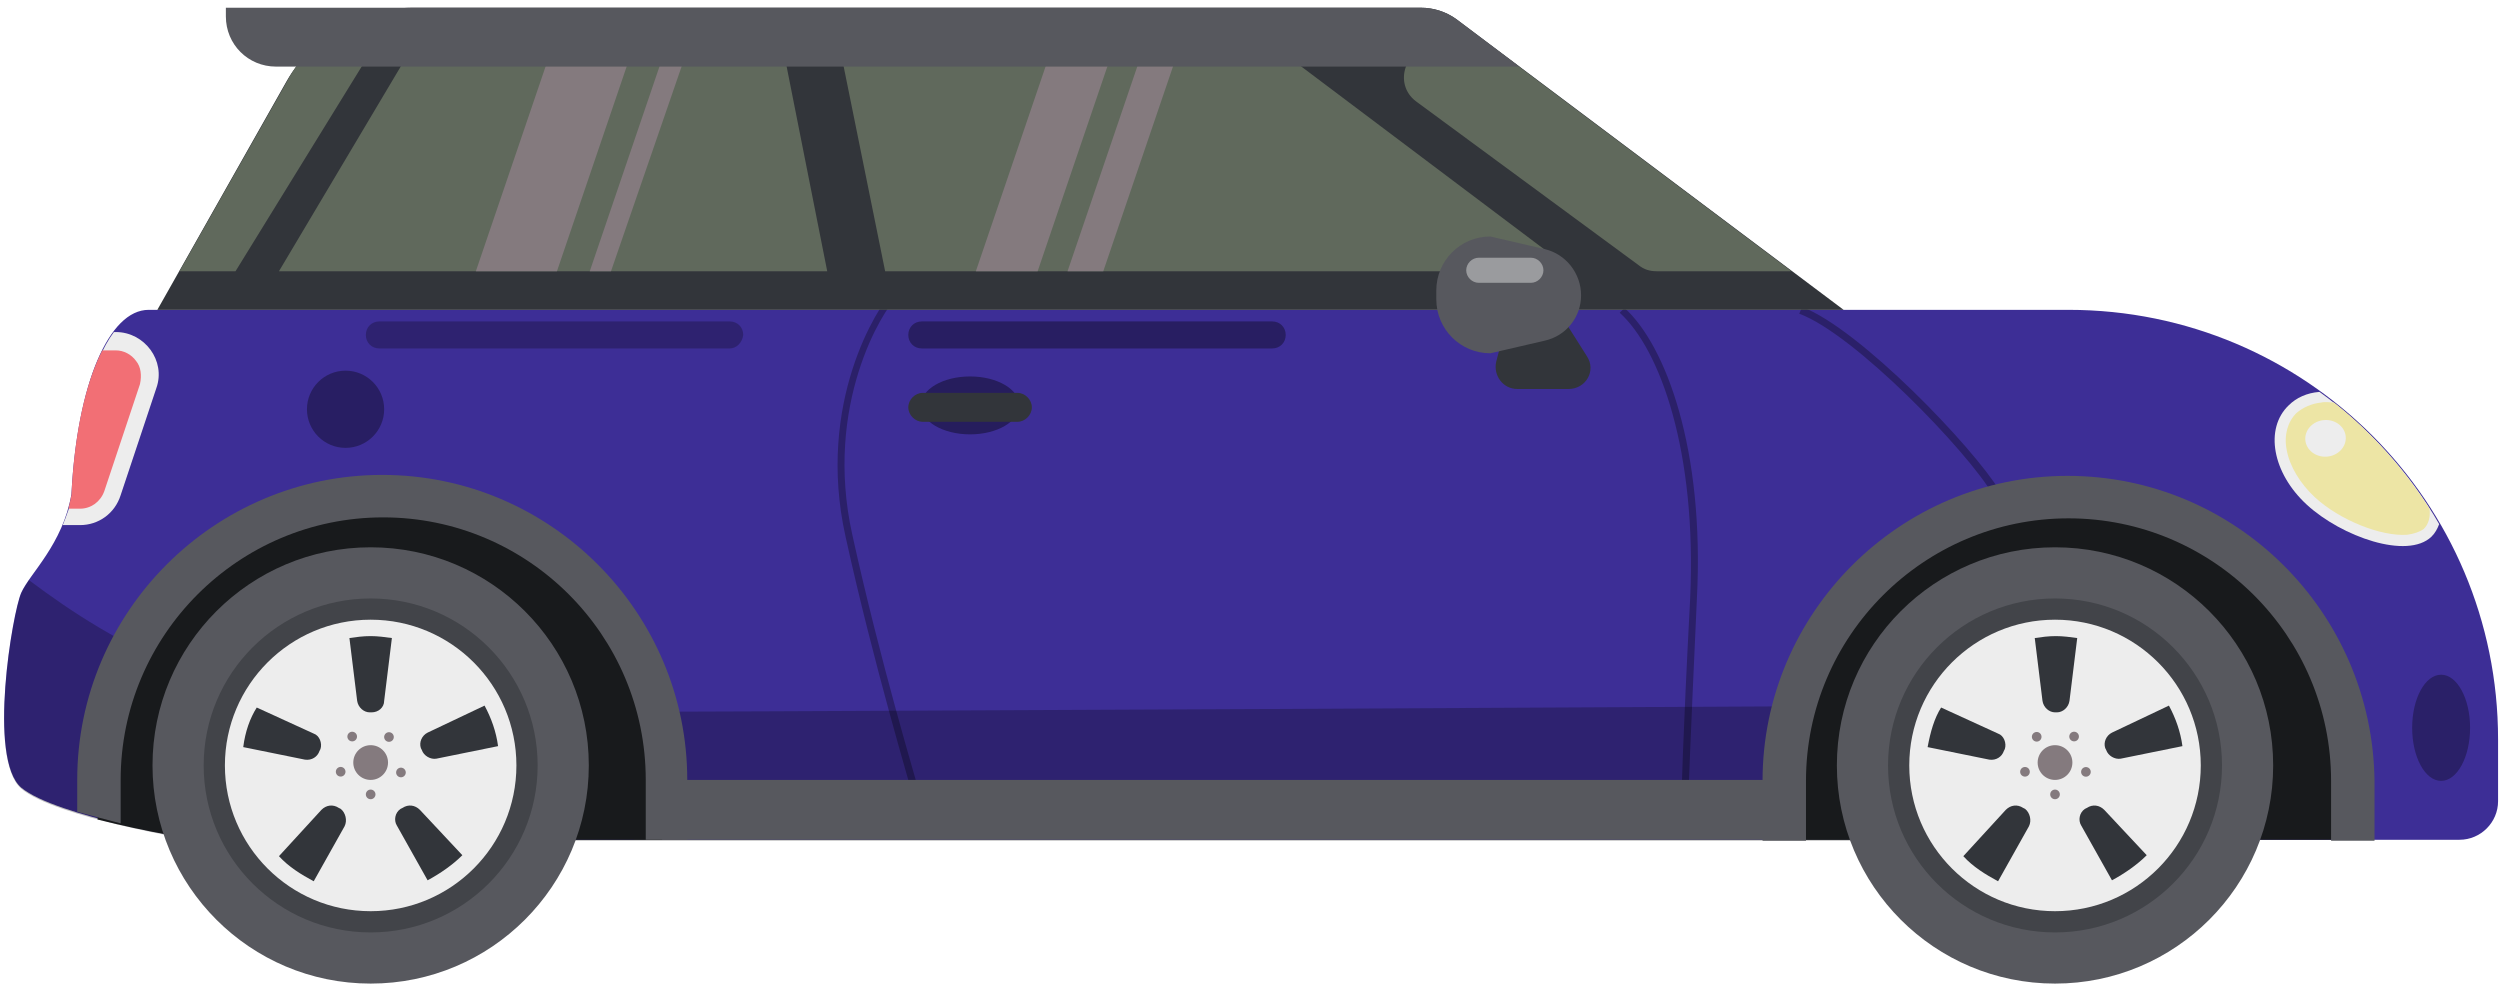
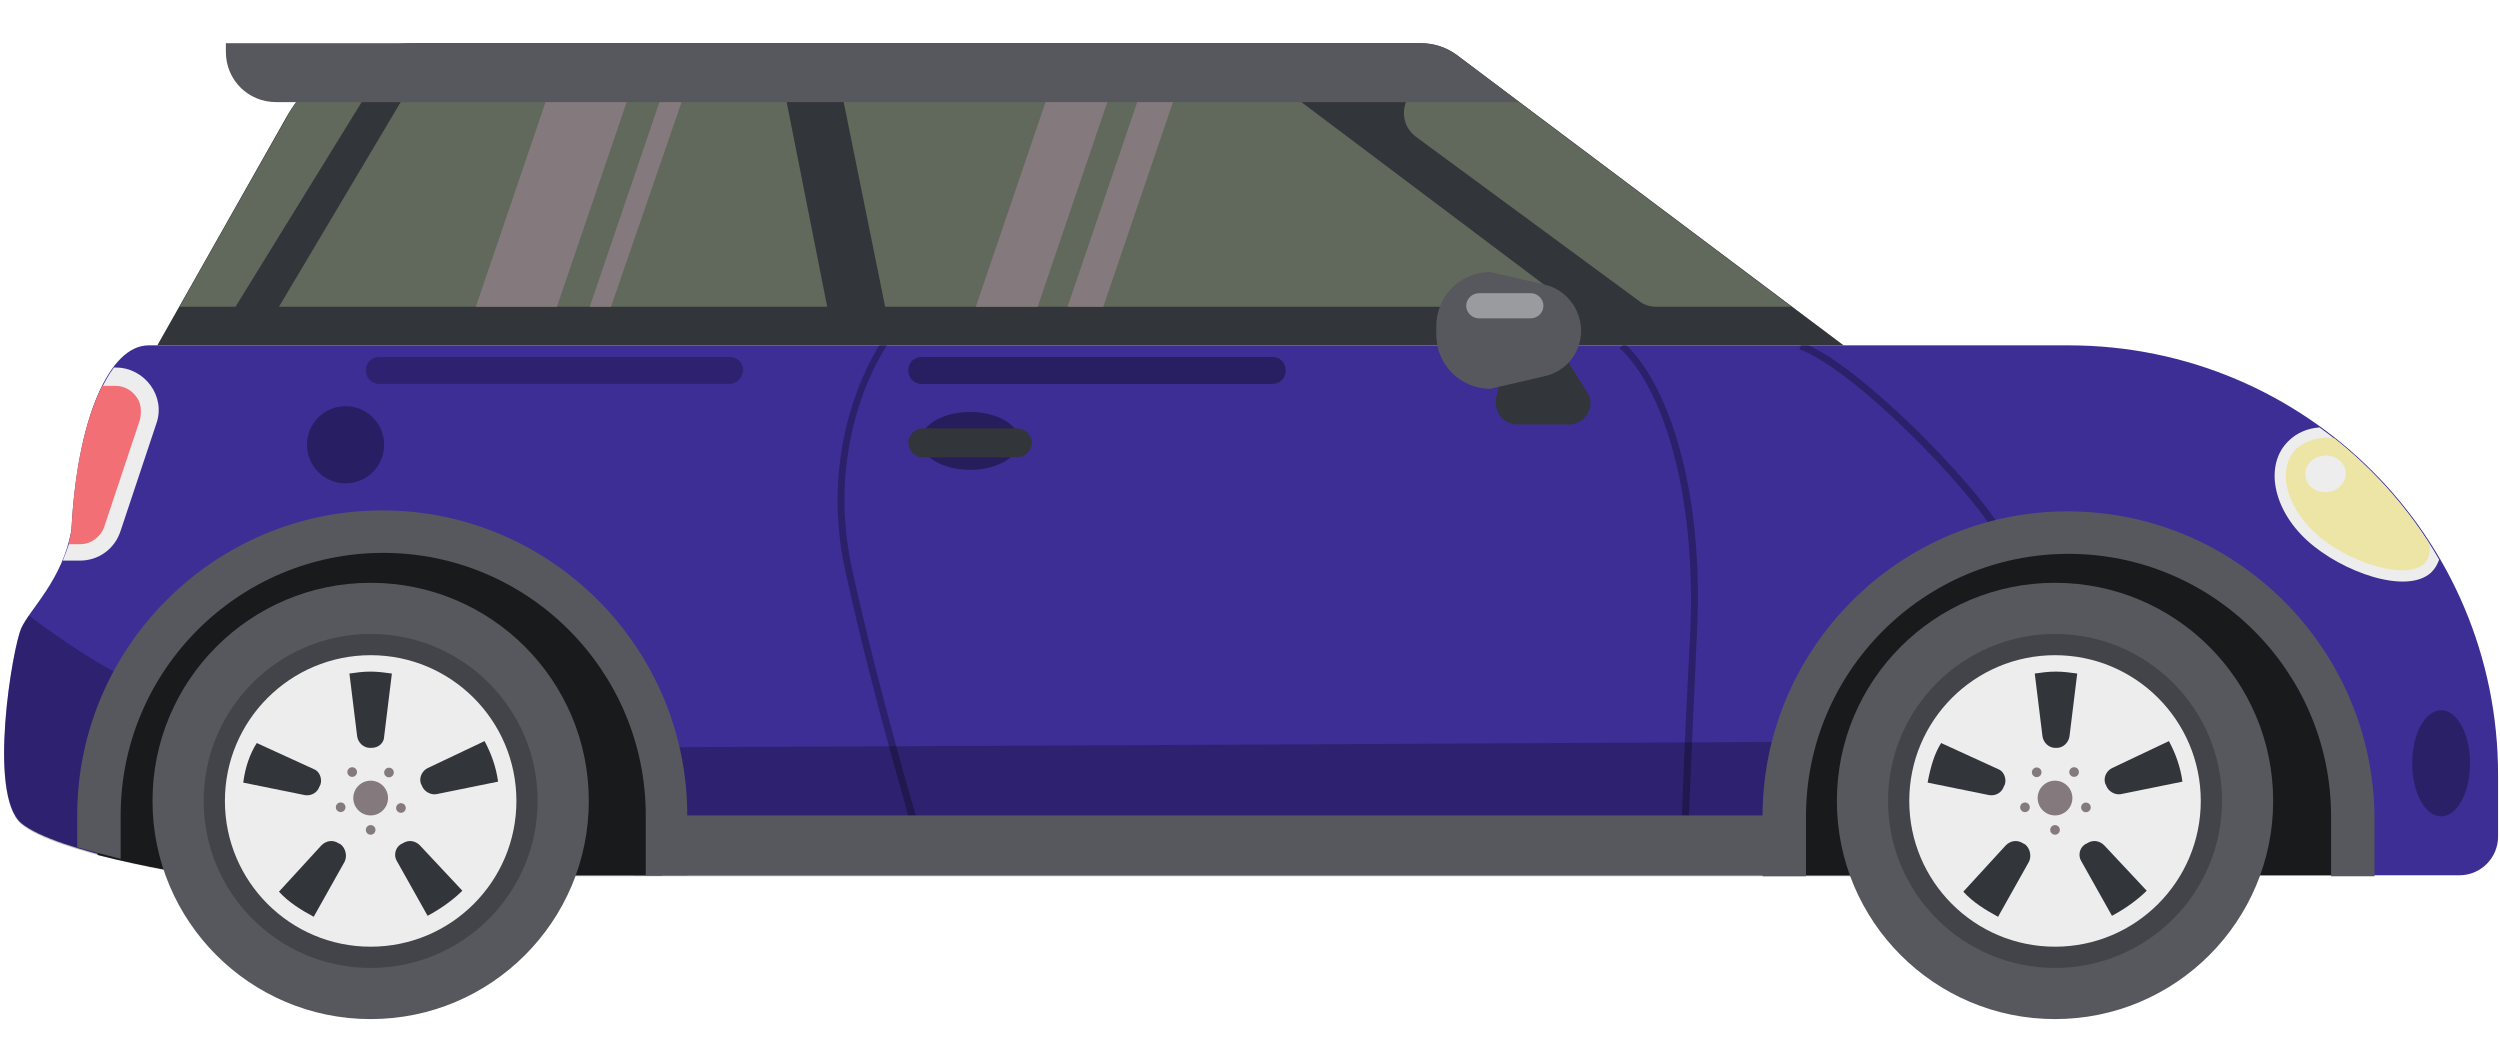
- <svg xmlns="http://www.w3.org/2000/svg" width="259" height="102" viewBox="0 0 259 102" fill="none">
+ <svg xmlns="http://www.w3.org/2000/svg" width="45" height="19" viewBox="0 0 259 102" fill="none">
  <path d="M20.4 87H254.8C257 87 258.8 85.2 258.8 83V76.6C258.8 52 238.9 32.1 214.3 32.1H15.4C11.3 32.1 8 39.7 7.4 51.2C6.5 56.4 3.1 59.4 2.2 61.4C1.3 63.4 -1.3 78.6 2.2 81.6C5.8 84.6 20.4 87 20.4 87Z" fill="#3D2E96" />
  <path d="M199.1 73.1C199.1 73.1 71.2 73.8 44.4 73.8C23.8 73.8 11.8 66.7 3 60.1C2.7 60.6 2.4 61 2.2 61.5C1.3 63.5 -1.3 78.7 2.2 81.7C5.7 84.7 20.4 87.1 20.4 87.1H206.5L199.1 73.1Z" fill="black" fill-opacity="0.25" />
  <path d="M174.9 82.8H174.2C174.2 82.7 174.3 77.2 175.1 62C175.8 46.8 172 36.2 167.8 32.4L168.3 31.9C172.6 35.8 176.6 46.6 175.8 62C175.1 77.2 174.9 82.8 174.9 82.8ZM95.1 81.6C95.1 81.5 91.2 68.6 88.3 55.4C85.3 41.9 91.5 32.1 92.9 30.8L92.4 30.3C91 31.7 84.5 41.7 87.6 55.6C90.5 68.8 94.4 81.7 94.4 81.9L95.1 81.6ZM207.2 50.9C204.4 46.3 192.7 34.1 186.7 31.8L186.4 32.5C192.1 34.6 203.8 46.7 206.5 51.3L207.2 50.9Z" fill="black" fill-opacity="0.3" />
  <path d="M191 32.1L150.9 2C149.8 1.2 148.5 0.8 147.2 0.8H42.8C37.4 0.8 32.4 3.7 29.7 8.4L16.3 32.1H191Z" fill="#32353A" />
  <path d="M203.4 80.8H65.7V87H203.4V80.8Z" fill="#57585E" />
  <path d="M242.9 79L238.5 64.2L231.8 56.1L222.5 51.1H209.8L199.7 54.5L191 60.8L185.6 73.1L184.3 83.4L185.1 87H243.6L242.9 79Z" fill="#181A1C" />
  <path d="M20.4 87H68.6V79C68.6 79 66.4 65.9 65.6 66C64.9 66.1 57.3 56.8 57.3 56.8L47.5 51.1L35.2 52.6H28.5L21 57.5L15.7 64.2L11.3 71.2L10.7 79L10.1 84.9C15.2 86.2 20.4 87 20.4 87Z" fill="#181A1C" />
  <path d="M38.4 101.9C50.881 101.9 61 91.782 61 79.3C61 66.818 50.881 56.7 38.4 56.7C25.918 56.7 15.8 66.818 15.8 79.3C15.8 91.782 25.918 101.9 38.4 101.9Z" fill="#57585E" />
  <path d="M38.4 96.6C47.954 96.6 55.7 88.855 55.7 79.3C55.7 69.746 47.954 62 38.4 62C28.845 62 21.1 69.746 21.1 79.3C21.1 88.855 28.845 96.6 38.4 96.6Z" fill="#424449" />
  <path d="M38.4 94.4C46.739 94.4 53.5 87.639 53.5 79.3C53.5 70.96 46.739 64.2 38.4 64.2C30.06 64.2 23.3 70.96 23.3 79.3C23.3 87.639 30.06 94.4 38.4 94.4Z" fill="#EDEDED" />
  <path d="M35.3 83.8L35.1 83.7C34.5 83.3 33.8 83.4 33.3 83.9L28.9 88.7C29.9 89.8 31.2 90.6 32.5 91.3L35.7 85.6C36 85 35.8 84.2 35.3 83.8Z" fill="#32353A" />
  <path d="M43.5 83.9C43 83.4 42.3 83.3 41.7 83.7L41.5 83.8C40.9 84.2 40.8 85 41.1 85.5L44.3 91.2C45.6 90.5 46.9 89.6 47.9 88.6L43.5 83.9Z" fill="#32353A" />
  <path d="M25.2 77.4L31.6 78.7C32.3 78.8 32.9 78.4 33.1 77.8L33.2 77.6C33.4 77 33.1 76.2 32.5 76L26.6 73.3C25.9 74.4 25.4 75.8 25.2 77.4Z" fill="#32353A" />
  <path d="M39.8 72.6L40.6 66.1C39.9 66 39.1 65.9 38.4 65.9C37.6 65.9 36.9 66 36.2 66.1L37 72.6C37.1 73.3 37.7 73.8 38.3 73.8H38.5C39.2 73.8 39.8 73.3 39.8 72.6Z" fill="#32353A" />
  <path d="M44.3 75.9C43.7 76.2 43.4 76.9 43.6 77.5L43.7 77.7C43.9 78.3 44.6 78.7 45.2 78.6L51.6 77.3C51.4 75.8 50.9 74.4 50.2 73.1L44.3 75.9Z" fill="#32353A" />
  <path d="M38.4 80.8C39.394 80.8 40.2 79.994 40.2 79C40.2 78.006 39.394 77.2 38.4 77.2C37.406 77.2 36.6 78.006 36.6 79C36.6 79.994 37.406 80.8 38.4 80.8Z" fill="#847A7E" />
  <path d="M38.4 82.8C38.676 82.8 38.9 82.576 38.9 82.3C38.9 82.024 38.676 81.8 38.4 81.8C38.124 81.8 37.9 82.024 37.9 82.3C37.9 82.576 38.124 82.8 38.4 82.8Z" fill="#847A7E" />
  <path d="M35.448 80.428C35.71 80.343 35.854 80.061 35.769 79.798C35.683 79.536 35.401 79.392 35.139 79.477C34.876 79.563 34.732 79.845 34.818 80.108C34.903 80.37 35.185 80.514 35.448 80.428Z" fill="#847A7E" />
  <path d="M36.781 76.713C37.005 76.551 37.054 76.238 36.892 76.015C36.73 75.791 36.417 75.742 36.194 75.904C35.97 76.066 35.921 76.379 36.083 76.602C36.245 76.826 36.558 76.875 36.781 76.713Z" fill="#847A7E" />
  <path d="M40.703 76.649C40.865 76.426 40.816 76.113 40.592 75.951C40.369 75.788 40.056 75.838 39.894 76.061C39.732 76.285 39.781 76.597 40.005 76.76C40.228 76.922 40.541 76.872 40.703 76.649Z" fill="#847A7E" />
  <path d="M42.014 80.183C42.099 79.92 41.955 79.638 41.693 79.553C41.43 79.468 41.148 79.611 41.063 79.874C40.977 80.137 41.121 80.419 41.384 80.504C41.646 80.589 41.928 80.446 42.014 80.183Z" fill="#847A7E" />
  <path d="M71.2 87V80.8C71.2 63.4 57 49.2 39.6 49.2C22.2 49.2 8 63.4 8 80.8V84.1C9.4 84.5 11 84.9 12.5 85.3V80.8C12.5 65.8 24.7 53.6 39.7 53.6C54.7 53.6 66.9 65.8 66.9 80.8V87H71.2Z" fill="#57585E" />
  <path d="M212.9 101.9C225.381 101.9 235.5 91.782 235.5 79.3C235.5 66.818 225.381 56.7 212.9 56.7C200.418 56.7 190.3 66.818 190.3 79.3C190.3 91.782 200.418 101.9 212.9 101.9Z" fill="#57585E" />
  <path d="M212.9 96.6C222.454 96.6 230.2 88.855 230.2 79.3C230.2 69.746 222.454 62 212.9 62C203.345 62 195.6 69.746 195.6 79.3C195.6 88.855 203.345 96.6 212.9 96.6Z" fill="#424449" />
  <path d="M212.9 94.4C221.239 94.4 228 87.639 228 79.3C228 70.96 221.239 64.2 212.9 64.2C204.56 64.2 197.8 70.96 197.8 79.3C197.8 87.639 204.56 94.4 212.9 94.4Z" fill="#EDEDED" />
  <path d="M209.8 83.8L209.6 83.7C209 83.3 208.3 83.4 207.8 83.9L203.4 88.7C204.4 89.8 205.7 90.6 207 91.3L210.2 85.6C210.5 85 210.3 84.2 209.8 83.8Z" fill="#32353A" />
  <path d="M218 83.9C217.5 83.4 216.8 83.3 216.2 83.7L216 83.8C215.4 84.2 215.3 85 215.6 85.5L218.8 91.2C220.1 90.5 221.4 89.6 222.4 88.6L218 83.9Z" fill="#32353A" />
  <path d="M199.7 77.4L206.1 78.7C206.8 78.8 207.4 78.4 207.6 77.8L207.7 77.6C207.9 77 207.6 76.2 207 76L201.1 73.3C200.4 74.4 200 75.8 199.7 77.4Z" fill="#32353A" />
  <path d="M214.4 72.6L215.2 66.1C214.5 66 213.7 65.9 213 65.9C212.2 65.9 211.5 66 210.8 66.1L211.6 72.6C211.7 73.3 212.3 73.8 212.9 73.8H213.1C213.7 73.8 214.3 73.3 214.4 72.6Z" fill="#32353A" />
  <path d="M218.8 75.9C218.2 76.2 217.9 76.9 218.1 77.5L218.2 77.7C218.4 78.3 219.1 78.7 219.7 78.6L226.1 77.3C225.9 75.8 225.4 74.4 224.7 73.1L218.8 75.9Z" fill="#32353A" />
  <path d="M212.9 80.8C213.894 80.8 214.7 79.994 214.7 79C214.7 78.006 213.894 77.2 212.9 77.2C211.906 77.2 211.1 78.006 211.1 79C211.1 79.994 211.906 80.8 212.9 80.8Z" fill="#847A7E" />
  <path d="M212.9 82.8C213.176 82.8 213.4 82.576 213.4 82.3C213.4 82.024 213.176 81.8 212.9 81.8C212.624 81.8 212.4 82.024 212.4 82.3C212.4 82.576 212.624 82.8 212.9 82.8Z" fill="#847A7E" />
  <path d="M209.942 80.434C210.205 80.349 210.349 80.067 210.263 79.804C210.178 79.541 209.896 79.397 209.633 79.483C209.371 79.568 209.227 79.85 209.312 80.113C209.398 80.376 209.68 80.519 209.942 80.434Z" fill="#847A7E" />
  <path d="M211.296 76.736C211.52 76.574 211.569 76.261 211.407 76.038C211.245 75.814 210.932 75.765 210.709 75.927C210.485 76.09 210.436 76.402 210.598 76.626C210.76 76.849 211.073 76.899 211.296 76.736Z" fill="#847A7E" />
  <path d="M215.281 76.6C215.443 76.376 215.394 76.064 215.171 75.901C214.947 75.739 214.634 75.788 214.472 76.012C214.31 76.235 214.359 76.548 214.583 76.71C214.806 76.873 215.119 76.823 215.281 76.6Z" fill="#847A7E" />
  <path d="M216.578 80.122C216.663 79.859 216.519 79.577 216.257 79.492C215.994 79.406 215.712 79.55 215.627 79.813C215.541 80.075 215.685 80.358 215.948 80.443C216.21 80.528 216.492 80.384 216.578 80.122Z" fill="#847A7E" />
  <path d="M214.2 49.3C196.8 49.3 182.6 63.5 182.6 80.9V87.1H187.1V80.9C187.1 65.9 199.3 53.7 214.3 53.7C229.3 53.7 241.5 65.9 241.5 80.9V87.1H246V80.9C245.8 63.4 231.6 49.3 214.2 49.3Z" fill="#57585E" />
  <path d="M35.8 46.4C38.009 46.4 39.8 44.609 39.8 42.4C39.8 40.191 38.009 38.4 35.8 38.4C33.591 38.4 31.8 40.191 31.8 42.4C31.8 44.609 33.591 46.4 35.8 46.4Z" fill="black" fill-opacity="0.34" />
  <path d="M185.6 28.1H171.6C170.9 28.1 170.3 27.9 169.8 27.5L146.7 10.5C144.3 8.7 145.6 4.9 148.5 4.9H154.7L185.6 28.1ZM24.4 28.1L38.7 4.9H32.5C31.4 5.9 30.4 7.1 29.7 8.5L18.6 28.1H24.4ZM91.7 28.1H163L132.7 5.3C132.3 5 131.9 4.9 131.4 4.9H87L91.7 28.1ZM81.1 4.9H42.7L28.9 28.1H85.7L81.1 4.9Z" fill="#60695C" />
  <path d="M12 34.4H11.8C9.5 37.5 7.9 43.5 7.5 51.2C7.3 52.4 6.9 53.4 6.5 54.4H8.3C10.2 54.4 11.9 53.2 12.5 51.3L16.2 40.2C17.2 37.4 15 34.4 12 34.4Z" fill="#EDEDED" />
  <path d="M14.1 37.4C13.6 36.7 12.8 36.3 12 36.3H10.6C8.9 39.6 7.7 44.8 7.4 51.3C7.3 51.8 7.2 52.2 7.1 52.7H8.3C9.4 52.7 10.4 52 10.8 50.9L14.5 39.8C14.7 38.9 14.6 38 14.1 37.4Z" fill="#F26F75" />
  <path d="M161.3 32L164.4 36.9C165.4 38.4 164.3 40.3 162.5 40.3H157.2C155.7 40.3 154.7 38.9 155 37.5L156.3 32.5L161.3 32Z" fill="#32353A" />
  <path d="M160 35.3L154.4 36.6C151.3 36.6 148.8 34.1 148.8 31V30.1C148.8 27 151.3 24.5 154.4 24.5L160 25.8C162.2 26.3 163.8 28.3 163.8 30.6C163.8 32.8 162.3 34.8 160 35.3Z" fill="#57585E" />
  <path d="M158.6 26.7H153.2C152.5 26.7 151.9 27.3 151.9 28C151.9 28.7 152.5 29.3 153.2 29.3H158.6C159.3 29.3 159.9 28.7 159.9 28C159.9 27.3 159.3 26.7 158.6 26.7Z" fill="#9A9B9E" />
  <path d="M101.1 28.1H107.5L115.4 4.9H109L101.1 28.1Z" fill="#847A7E" />
  <path d="M122.2 4.9H118.5L110.6 28.1H114.3L122.2 4.9Z" fill="#847A7E" />
  <path d="M71.3 4.9H69L61.1 28.1H63.3L71.3 4.9Z" fill="#847A7E" />
  <path d="M49.3 28.1H57.7L65.6 4.9H57.2L49.3 28.1Z" fill="#847A7E" />
  <path d="M100.5 45C103.317 45 105.6 43.657 105.6 42C105.6 40.343 103.317 39 100.5 39C97.683 39 95.4 40.343 95.4 42C95.4 43.657 97.683 45 100.5 45Z" fill="black" fill-opacity="0.38" />
  <path d="M150.9 2C149.8 1.2 148.5 0.8 147.2 0.8H58.8H55.5H23.4V1.7C23.4 4.6 25.7 6.9 28.6 6.9H55.5H58.8H157.4L150.9 2Z" fill="#57585E" />
  <path d="M94.1 42.2C94.1 43 94.8 43.7 95.6 43.7H105.4C106.2 43.7 106.9 43 106.9 42.2C106.9 41.4 106.2 40.7 105.4 40.7H95.6C94.8 40.7 94.1 41.4 94.1 42.2Z" fill="#32353A" />
  <path d="M252.9 80.9C254.557 80.9 255.9 78.438 255.9 75.4C255.9 72.362 254.557 69.9 252.9 69.9C251.243 69.9 249.9 72.362 249.9 75.4C249.9 78.438 251.243 80.9 252.9 80.9Z" fill="black" fill-opacity="0.31" />
  <path d="M240.3 40.6C239 40.7 237.9 41.2 237.1 42C234.6 44.4 235.4 49 239 52.3C242.6 55.6 249.4 58 251.9 55.6C252.3 55.2 252.5 54.8 252.7 54.3C249.6 48.9 245.3 44.2 240.3 40.6Z" fill="#EDEDED" />
  <path d="M241.8 41.7C241.4 41.7 240.9 41.6 240.5 41.7C239.5 41.8 238.6 42.2 237.9 42.8C237 43.7 236.6 45.1 236.9 46.6C237.2 48.3 238.3 50.1 239.8 51.5C242.4 53.9 246.7 55.6 249.4 55.4C250.1 55.3 250.7 55.1 251.1 54.8C251.6 54.3 251.8 53.6 251.7 52.7C249 48.5 245.7 44.8 241.8 41.7Z" fill="#EDE5A5" />
  <path d="M241.089 47.306C242.245 47.206 243.108 46.277 243.018 45.232C242.927 44.186 241.917 43.42 240.761 43.52C239.606 43.62 238.742 44.549 238.833 45.595C238.924 46.64 239.934 47.406 241.089 47.306Z" fill="#EDEDED" />
  <path d="M131.8 36.1H95.5C94.7 36.1 94.1 35.5 94.1 34.7C94.1 33.9 94.7 33.3 95.5 33.3H131.8C132.6 33.3 133.2 33.9 133.2 34.7C133.2 35.5 132.6 36.1 131.8 36.1Z" fill="black" fill-opacity="0.35" />
  <path d="M75.6 36.1H39.3C38.5 36.1 37.9 35.5 37.9 34.7C37.9 33.9 38.5 33.3 39.3 33.3H75.6C76.4 33.3 77 33.9 77 34.7C76.9 35.5 76.3 36.1 75.6 36.1Z" fill="black" fill-opacity="0.25" />
</svg>
